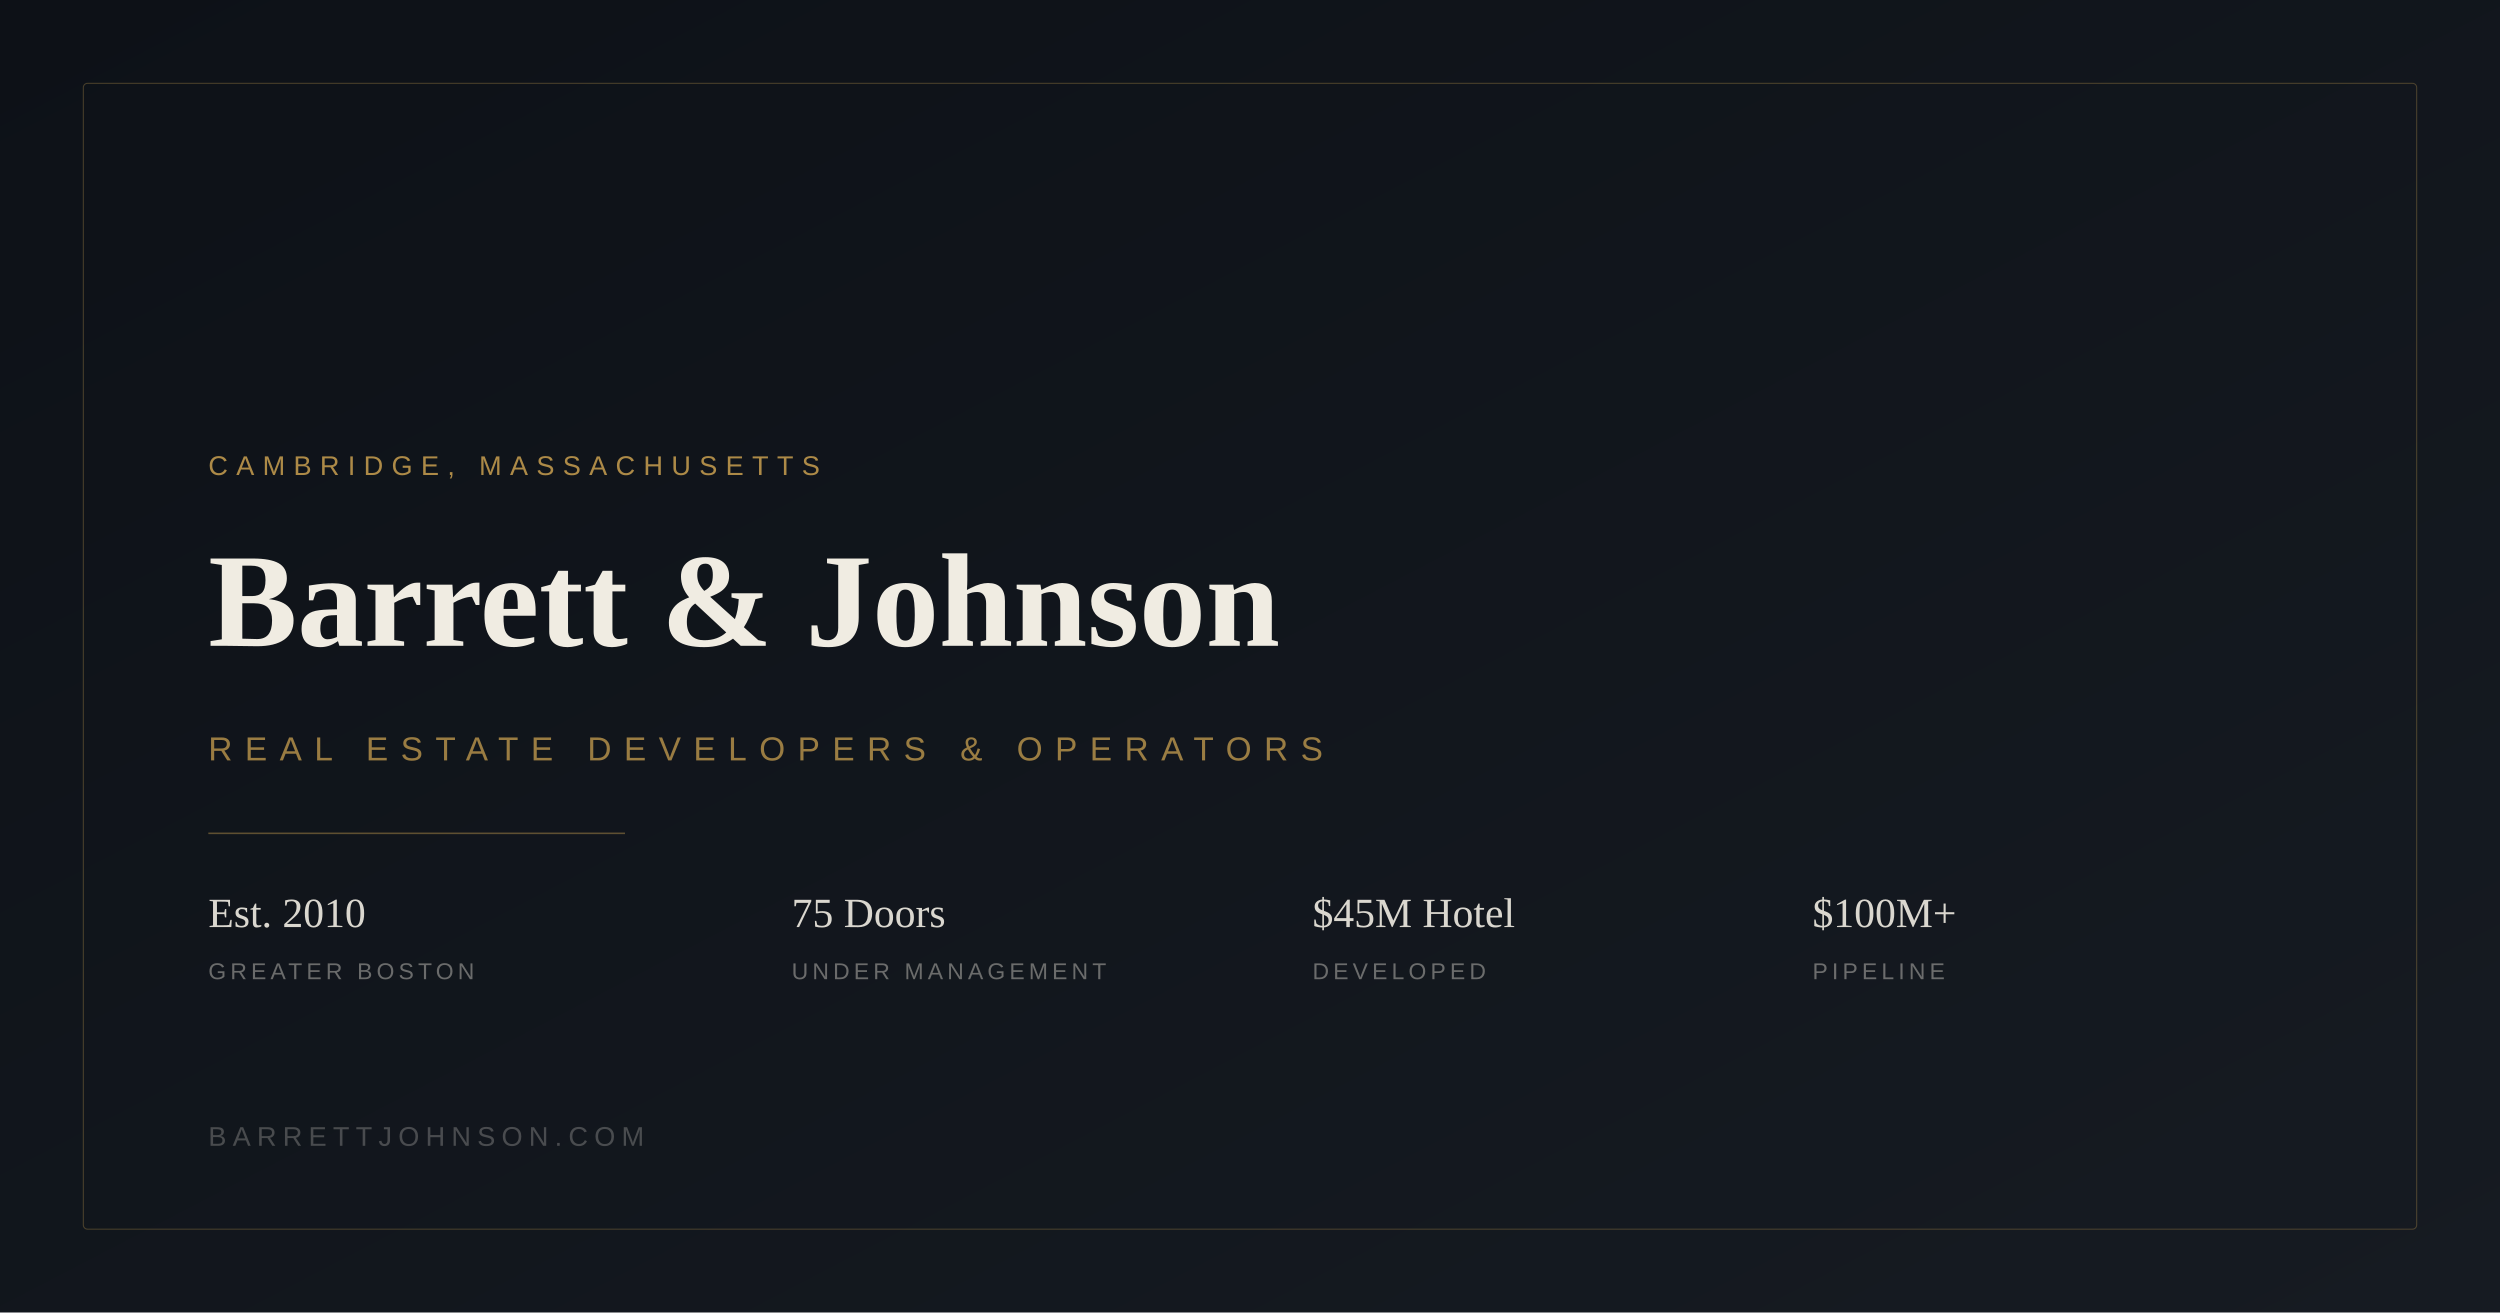
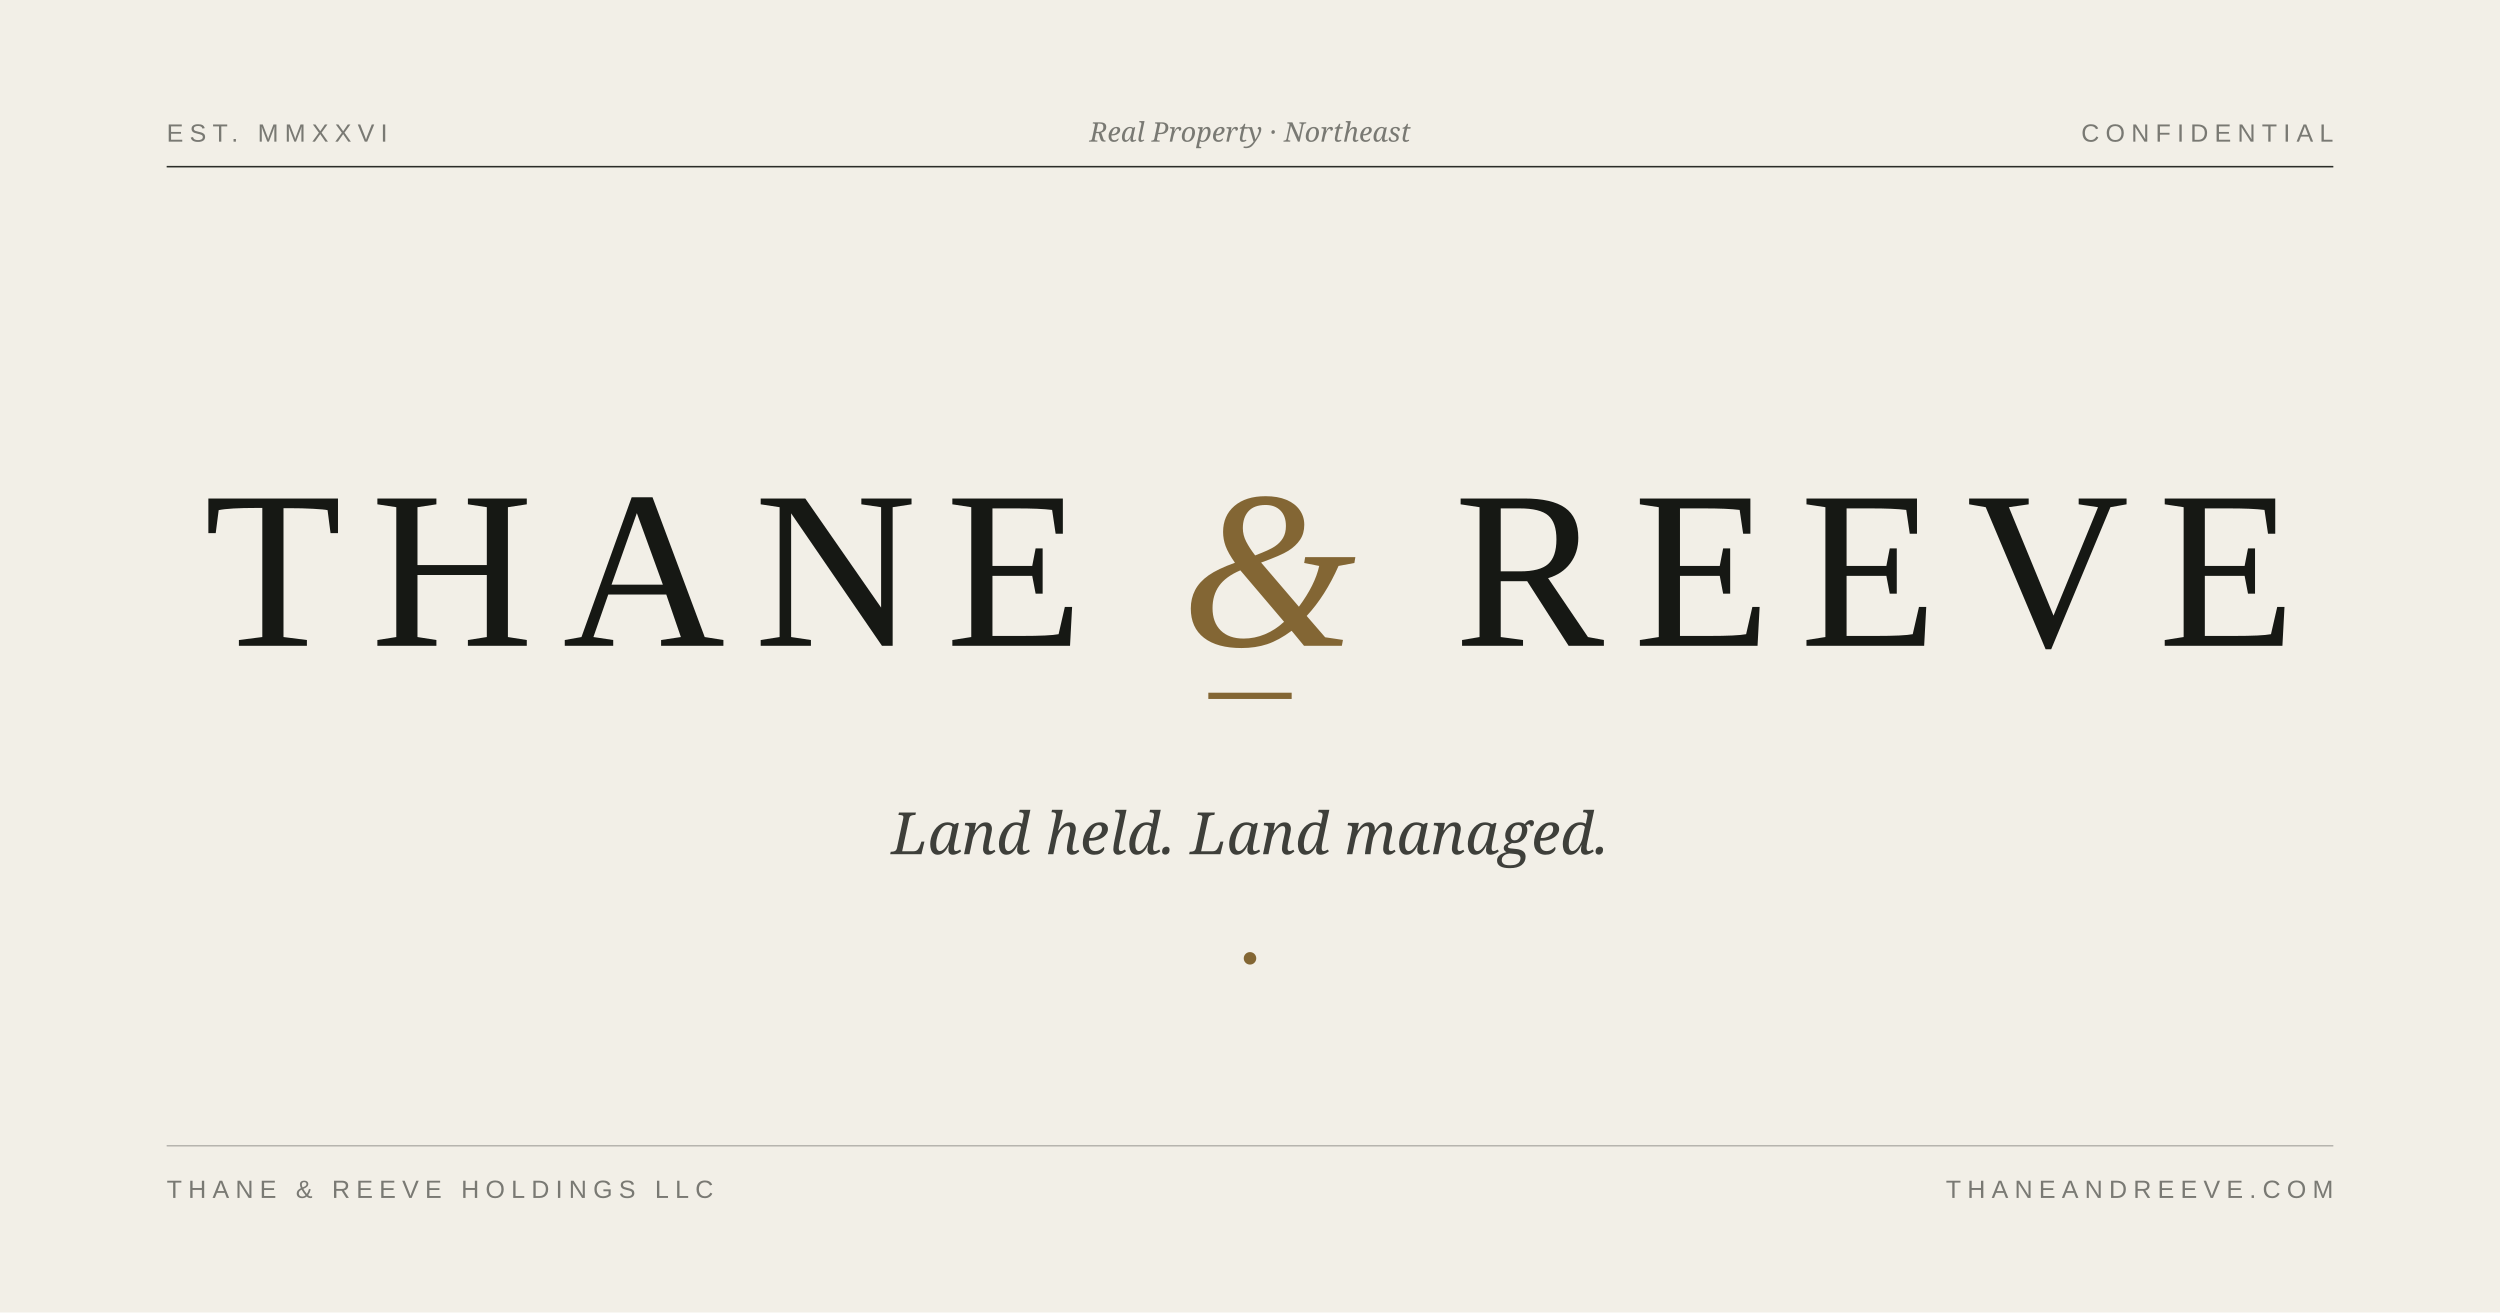
<svg xmlns="http://www.w3.org/2000/svg" width="1200" height="630" viewBox="0 0 1200 630">
-   <defs>
-     <linearGradient id="bg" x1="0" y1="0" x2="1" y2="1">
-       <stop offset="0%" stop-color="#0d1117" />
-       <stop offset="100%" stop-color="#161b22" />
-     </linearGradient>
-     <linearGradient id="gold-line" x1="0" y1="0" x2="1" y2="0">
-       <stop offset="0%" stop-color="#d4a853" />
-       <stop offset="100%" stop-color="#d4a853" stop-opacity="0" />
-     </linearGradient>
-   </defs>
-   <rect width="1200" height="630" fill="url(#bg)" />
-   <rect x="40" y="40" width="1120" height="550" rx="2" fill="none" stroke="#d4a853" stroke-width="0.5" opacity="0.3" />
-   <line x1="100" y1="240" x2="220" y2="240" stroke="url(#gold-line)" stroke-width="1.5" />
-   <text x="100" y="228" font-family="Arial, Helvetica, sans-serif" font-size="13" font-weight="400" letter-spacing="4" fill="#d4a853" opacity="0.8">CAMBRIDGE, MASSACHUSETTS</text>
-   <text x="100" y="310" font-family="Georgia, 'Times New Roman', serif" font-size="64" font-weight="700" fill="#f0ece2">Barrett &amp; Johnson</text>
-   <text x="100" y="365" font-family="Arial, Helvetica, sans-serif" font-size="16" font-weight="300" letter-spacing="6" fill="#d4a853" opacity="0.7">REAL ESTATE DEVELOPERS &amp; OPERATORS</text>
-   <line x1="100" y1="400" x2="300" y2="400" stroke="#d4a853" stroke-width="0.75" opacity="0.4" />
-   <text x="100" y="445" font-family="Georgia, 'Times New Roman', serif" font-size="20" fill="#f0ece2" opacity="0.9">Est. 2010</text>
-   <text x="100" y="470" font-family="Arial, Helvetica, sans-serif" font-size="11" letter-spacing="2" fill="#f0ece2" opacity="0.4">GREATER BOSTON</text>
-   <text x="380" y="445" font-family="Georgia, 'Times New Roman', serif" font-size="20" fill="#f0ece2" opacity="0.9">75 Doors</text>
-   <text x="380" y="470" font-family="Arial, Helvetica, sans-serif" font-size="11" letter-spacing="2" fill="#f0ece2" opacity="0.4">UNDER MANAGEMENT</text>
-   <text x="630" y="445" font-family="Georgia, 'Times New Roman', serif" font-size="20" fill="#f0ece2" opacity="0.9">$45M Hotel</text>
-   <text x="630" y="470" font-family="Arial, Helvetica, sans-serif" font-size="11" letter-spacing="2" fill="#f0ece2" opacity="0.4">DEVELOPED</text>
-   <text x="870" y="445" font-family="Georgia, 'Times New Roman', serif" font-size="20" fill="#f0ece2" opacity="0.9">$100M+</text>
-   <text x="870" y="470" font-family="Arial, Helvetica, sans-serif" font-size="11" letter-spacing="2" fill="#f0ece2" opacity="0.4">PIPELINE</text>
-   <text x="100" y="550" font-family="Arial, Helvetica, sans-serif" font-size="13" letter-spacing="3" fill="#f0ece2" opacity="0.25">BARRETTJOHNSON.COM</text>
+   <rect width="1200" height="630" fill="#F2EFE7" />
+   <line x1="80" y1="80" x2="1120" y2="80" stroke="#161814" stroke-width="0.75" opacity="0.9" />
+   <text x="80" y="68" font-family="'Inter Tight', Arial, Helvetica, sans-serif" font-size="12" letter-spacing="3" fill="#161814" opacity="0.55">EST. MMXXVI</text>
+   <text x="600" y="68" text-anchor="middle" font-family="'Fraunces', Georgia, serif" font-style="italic" font-size="13" fill="#161814" opacity="0.55">Real Property · Northeast</text>
+   <text x="1120" y="68" text-anchor="end" font-family="'Inter Tight', Arial, Helvetica, sans-serif" font-size="12" letter-spacing="3" fill="#161814" opacity="0.55">CONFIDENTIAL</text>
+   <g transform="translate(600 310)">
+     <text text-anchor="middle" font-family="'Fraunces', Georgia, 'Times New Roman', serif" font-size="108" font-weight="400" letter-spacing="14" fill="#161814">
+       <tspan dx="-220">THANE</tspan>
+       <tspan dx="20" font-style="italic" fill="#836634">&amp;</tspan>
+       <tspan dx="20">REEVE</tspan>
+     </text>
+     <line x1="-20" y1="24" x2="20" y2="24" stroke="#836634" stroke-width="3" />
+   </g>
+   <text x="600" y="410" text-anchor="middle" font-family="'Fraunces', Georgia, serif" font-style="italic" font-size="28" fill="#161814" opacity="0.82">Land held. Land managed.</text>
+   <circle cx="600" cy="460" r="3" fill="#836634" />
+   <line x1="80" y1="550" x2="1120" y2="550" stroke="#161814" stroke-width="0.5" opacity="0.4" />
+   <text x="80" y="575" font-family="'Inter Tight', Arial, Helvetica, sans-serif" font-size="12" letter-spacing="3" fill="#161814" opacity="0.55">THANE &amp; REEVE HOLDINGS LLC</text>
+   <text x="1120" y="575" text-anchor="end" font-family="'Inter Tight', Arial, Helvetica, sans-serif" font-size="12" letter-spacing="3" fill="#161814" opacity="0.55">THANEANDREEVE.COM</text>
</svg>
